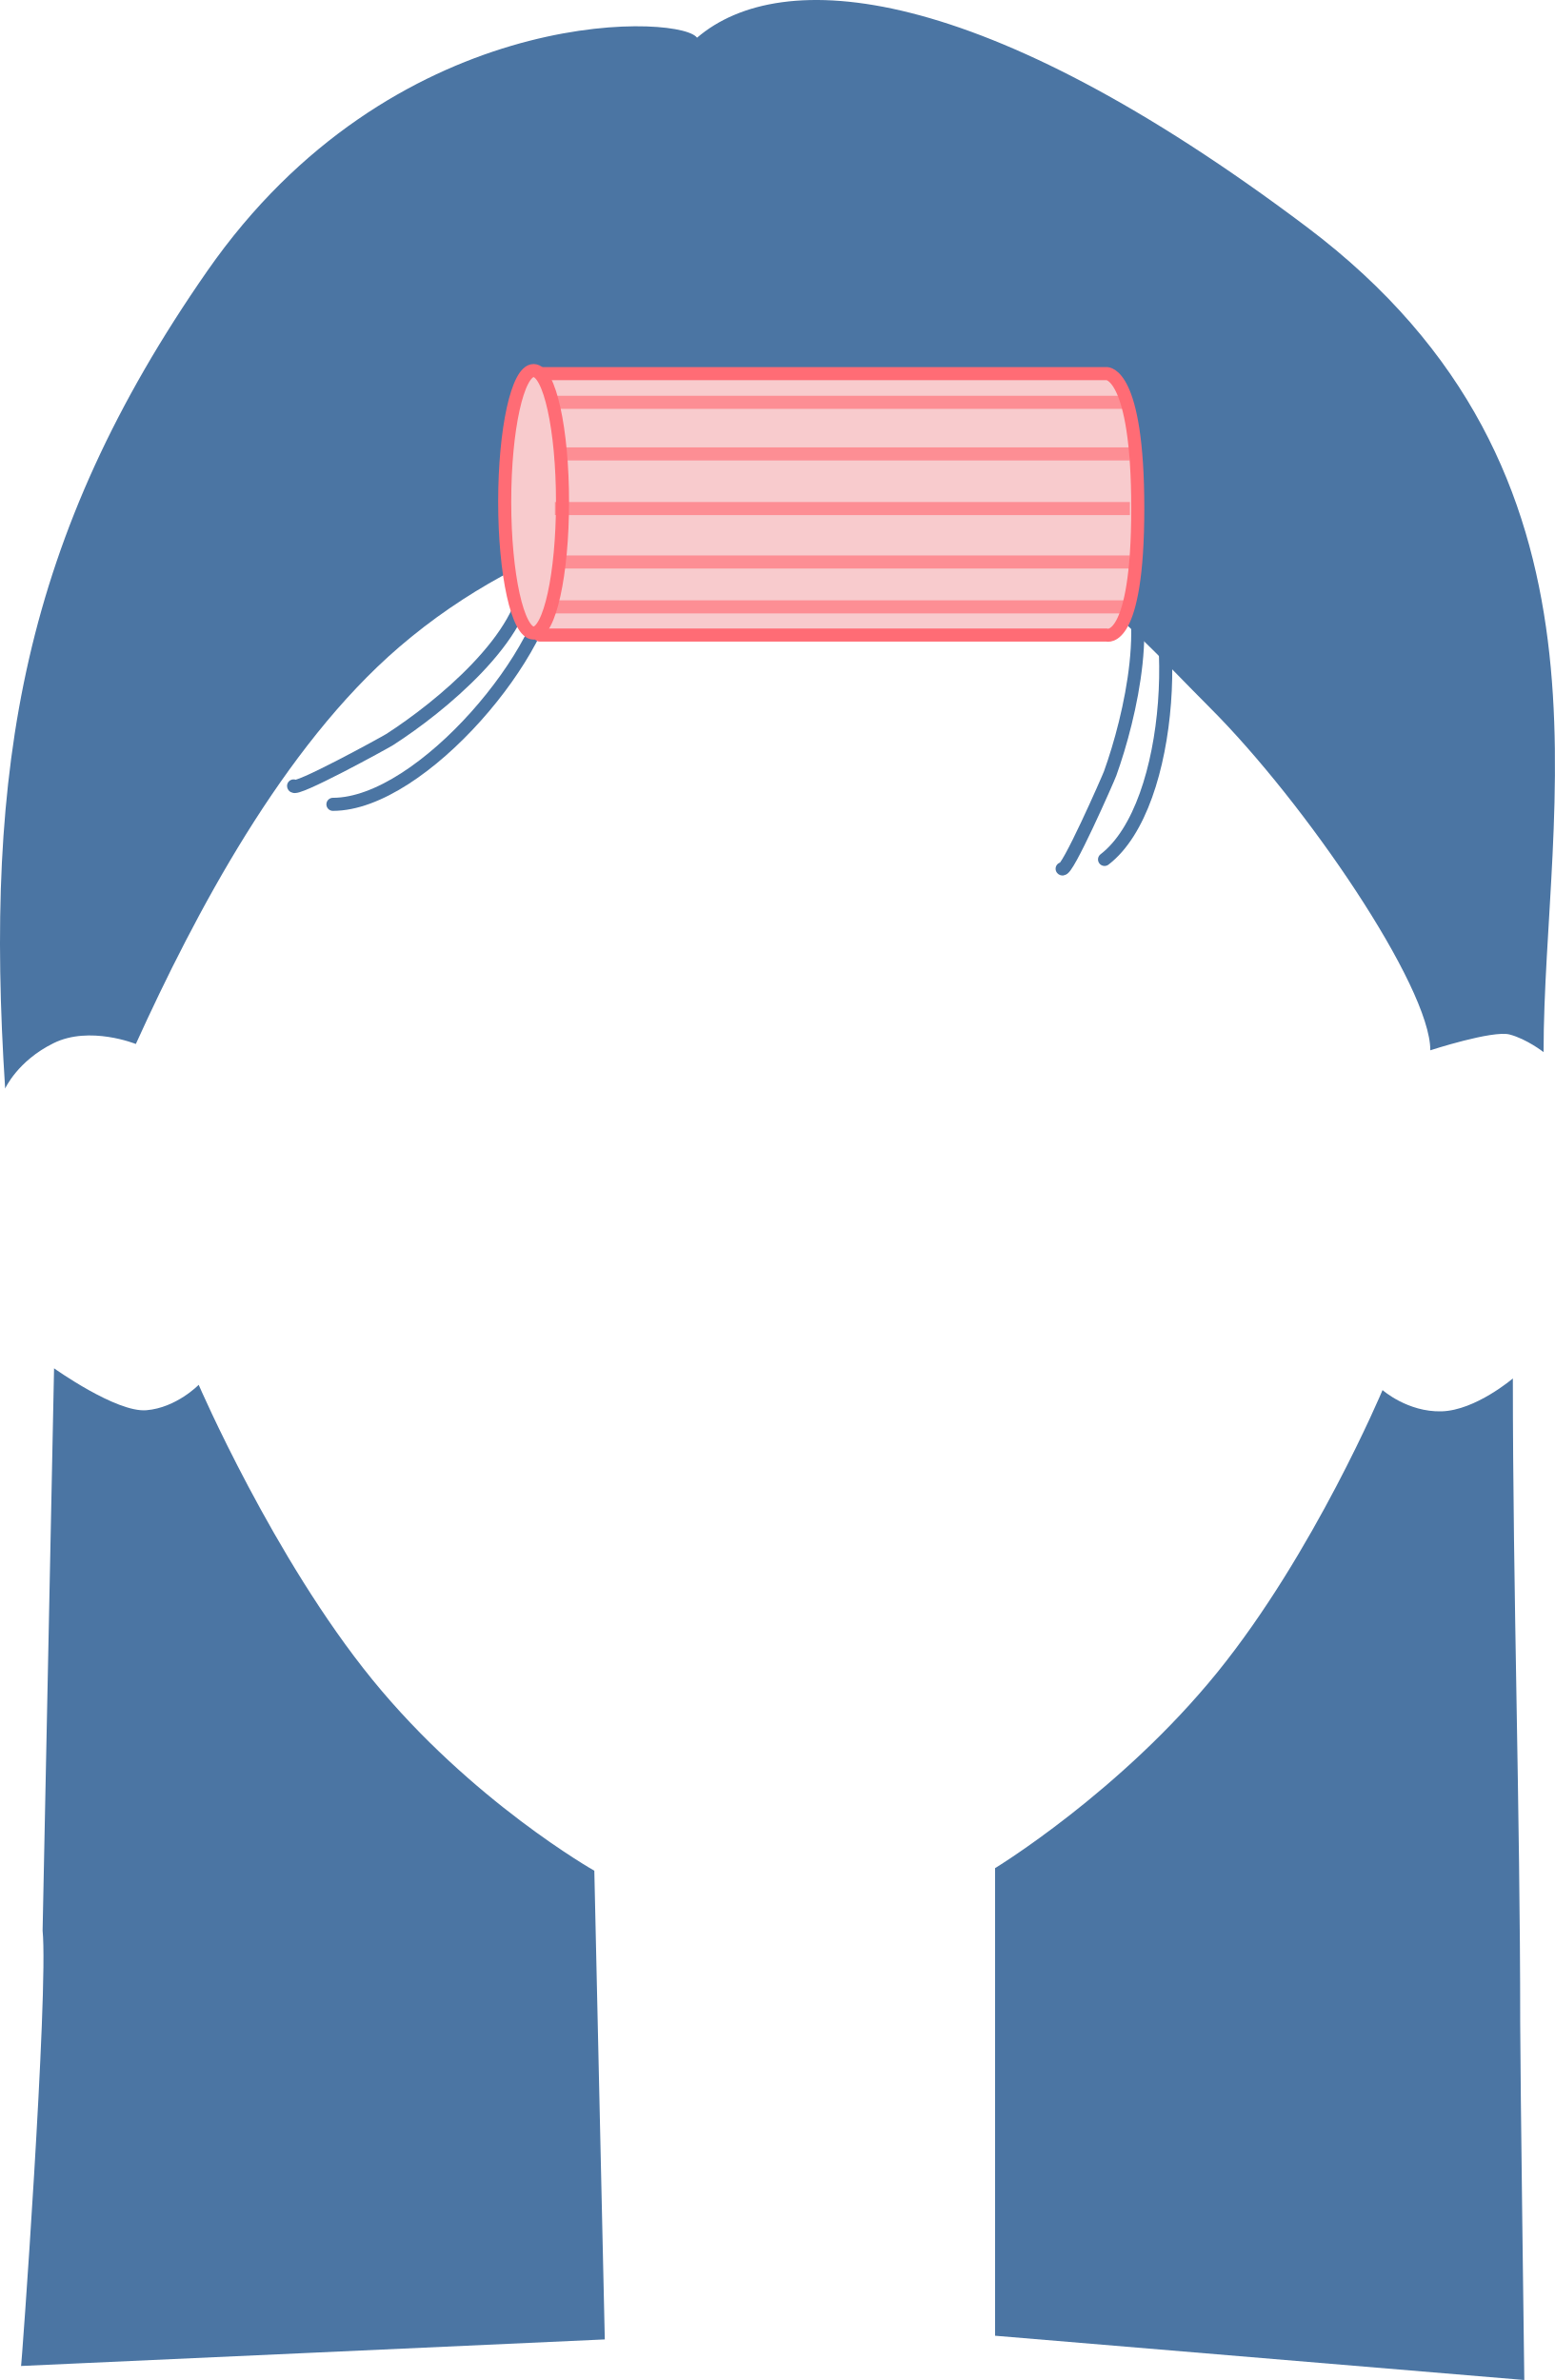
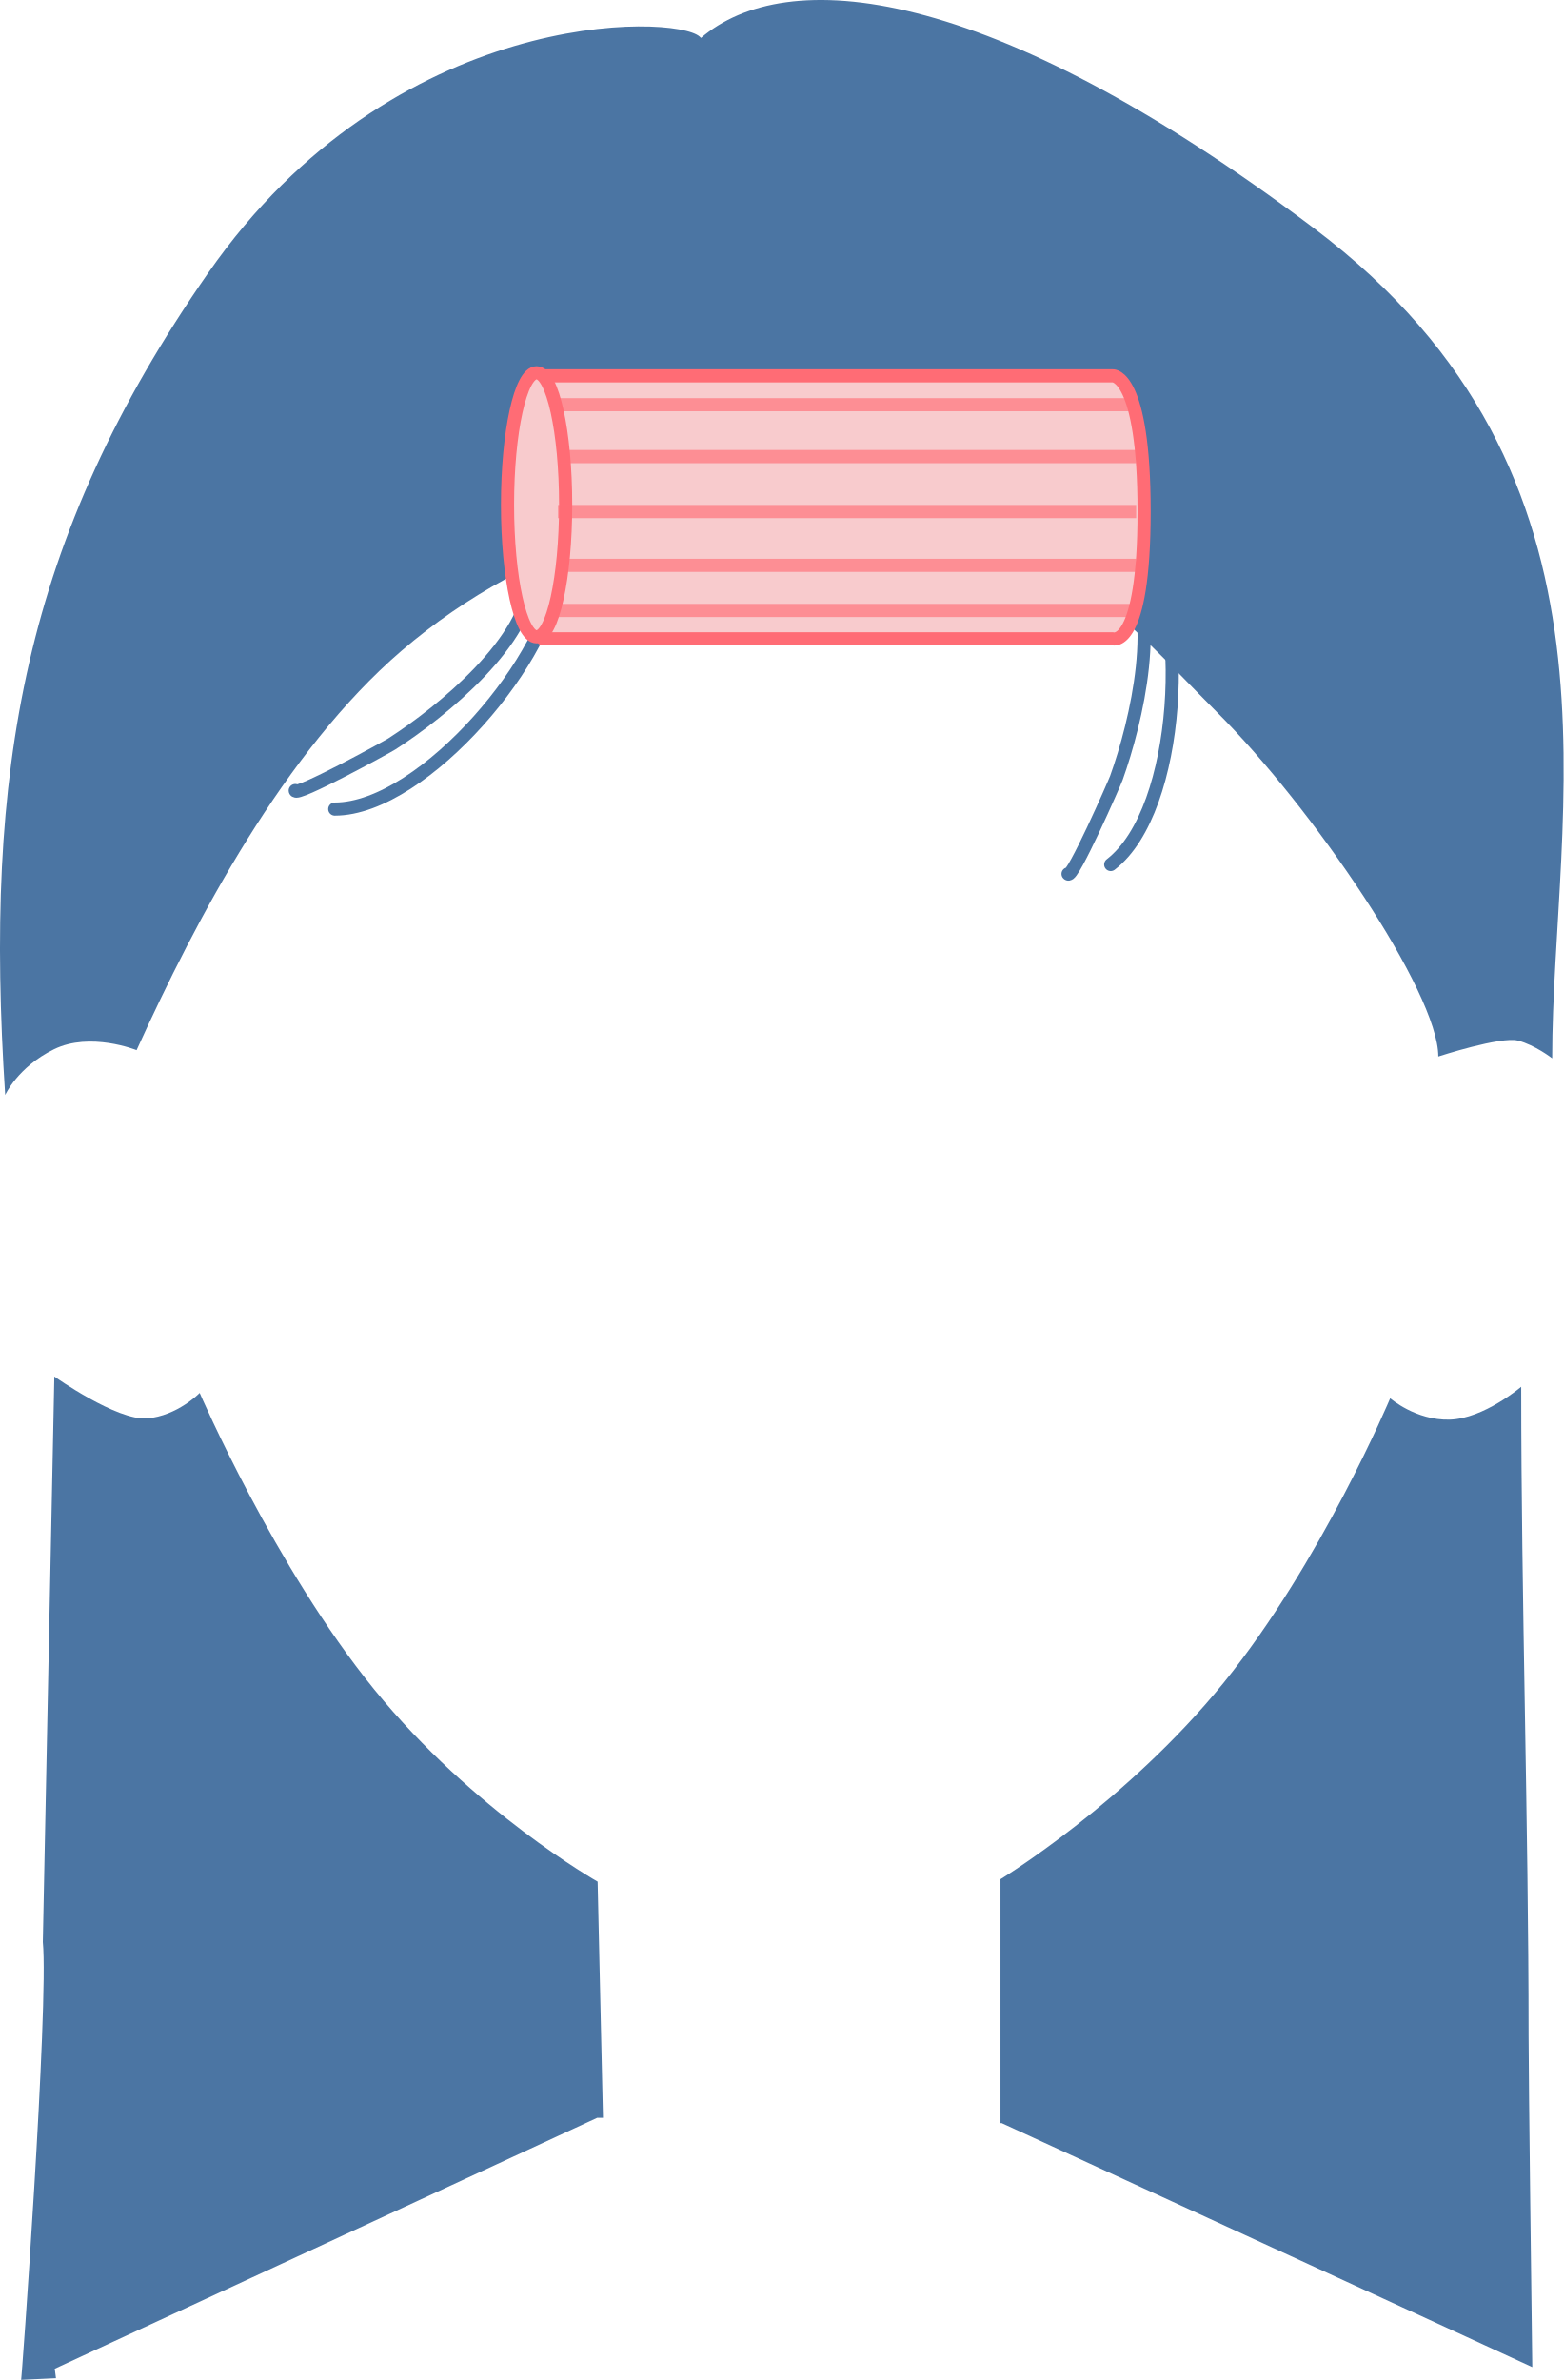
- <svg xmlns="http://www.w3.org/2000/svg" height="100%" stroke-miterlimit="10" style="fill-rule:nonzero;clip-rule:evenodd;stroke-linecap:round;stroke-linejoin:round;" version="1.1" viewBox="132.084 76.759 118.99 182.169" width="100%" xml:space="preserve">
+ <svg xmlns="http://www.w3.org/2000/svg" height="100%" stroke-miterlimit="10" style="fill-rule:nonzero;clip-rule:evenodd;stroke-linecap:round;stroke-linejoin:round;" version="1.1" viewBox="132.084 76.759 118.99 181.098" width="100%" xml:space="preserve">
  <defs />
  <g id="Hair-long-straight">
    <path d="M142.479 156.668C147.02 146.669 153.744 133.932 162.617 126.297C172.635 117.677 185.055 114.768 193.808 114.768C210.312 114.768 217.395 123.651 224.68 130.937C231.966 138.222 241.536 152.27 241.536 157.151C241.536 157.151 246.295 155.6 247.602 155.941C248.909 156.281 250.202 157.29 250.202 157.29C250.202 138.627 257.102 112.98 232.093 94.14C207.085 75.301 191.861 74.11 185.408 79.659C185.146 79.883 185.941 80.091 185.331 79.547C183.398 77.822 162.065 77.2 147.934 97.517C133.803 117.835 130.875 135.46 132.478 160.079C132.478 160.079 133.421 157.964 136.186 156.603C138.95 155.241 142.479 156.668 142.479 156.668Z" fill="#4b75a3" fill-rule="nonzero" opacity="1" stroke="none" />
-     <path d="M247.852 182.267C247.852 198.524 248.414 215.379 248.414 231.644C248.414 235.037 248.728 258.928 248.728 258.928L208.229 255.54L208.229 219.749C208.229 219.749 217.819 213.916 225.232 204.768C232.645 195.62 237.88 183.158 237.88 183.158C237.88 183.158 239.799 184.857 242.398 184.785C244.996 184.713 247.852 182.267 247.852 182.267Z" fill="#4b75a3" fill-rule="nonzero" opacity="1" stroke="none" />
-     <path d="M135.344 224.525C135.808 229.267 133.692 258.567 133.692 257.855L178.365 255.822L177.563 219.946C177.563 219.946 168.147 214.618 160.578 205.32C153.009 196.022 147.288 182.755 147.288 182.755C147.288 182.755 145.589 184.509 143.285 184.7C140.981 184.89 136.221 181.491 136.221 181.491" fill="#4b75a3" fill-rule="nonzero" opacity="1" stroke="none" />
+     <g opacity="1">
+       <path d="M247.844 182.281C247.844 182.281 245.005 184.709 242.406 184.781C239.808 184.853 237.875 183.156 237.875 183.156C237.875 183.156 232.631 195.634 225.219 204.781C217.806 213.929 208.219 219.75 208.219 219.75L208.219 238.312L208.312 238.312L248.688 256.875C248.647 253.77 248.406 234.794 248.406 231.656C248.406 215.391 247.844 198.538 247.844 182.281Z" fill="#4b75a3" fill-rule="nonzero" opacity="1" stroke="none" />
+       <path d="M136.219 181.5L135.344 224.531C135.808 229.272 133.687 258.556 133.688 257.844L136.344 257.719L136.25 257L177.531 237.906L177.969 237.906L177.562 219.937C177.562 219.937 168.131 214.61 160.562 205.312C152.994 196.015 147.281 182.75 147.281 182.75C147.281 182.75 145.585 184.497 143.281 184.687C140.977 184.878 136.219 181.5 136.219 181.5Z" fill="#4b75a3" fill-rule="nonzero" opacity="1" stroke="none" />
+     </g>
    <path d="M174.321 120.487C174.321 126.338 164.386 138.324 157.56 138.324" fill="none" opacity="1" stroke="#4b75a3" stroke-linecap="round" stroke-linejoin="round" stroke-width="1" />
    <path d="M219.048 118.187C222.609 122.83 222.023 138.386 216.607 142.541" fill="none" opacity="1" stroke="#4b75a3" stroke-linecap="round" stroke-linejoin="round" stroke-width="1" />
    <path d="M172.421 120.755C172.421 125.427 165.754 130.889 161.907 133.363C161.563 133.584 154.551 137.434 154.551 136.915" fill="none" opacity="1" stroke="#4b75a3" stroke-linecap="round" stroke-linejoin="round" stroke-width="1" />
    <path d="M217.703 119.556C220.547 123.263 218.583 131.655 217.036 135.96C216.898 136.344 213.678 143.668 213.361 143.255" fill="none" opacity="1" stroke="#4b75a3" stroke-linecap="round" stroke-linejoin="round" stroke-width="1" />
    <g opacity="1">
      <path d="M173.394 105.357L216.775 105.357C216.775 105.357 219.149 105.202 219.149 115.67C219.149 126.138 216.775 125.367 216.775 125.367L173.394 125.367L173.394 105.357Z" fill="#f8cbcd" fill-rule="nonzero" opacity="1" stroke="#ff6c75" stroke-linecap="butt" stroke-linejoin="round" stroke-width="1" />
      <path d="M170.705 115.168C170.705 109.62 171.696 105.123 172.917 105.123C174.139 105.123 175.129 109.62 175.129 115.168C175.129 120.716 174.139 125.214 172.917 125.214C171.696 125.214 170.705 120.716 170.705 115.168Z" fill="#f8cbcd" fill-rule="nonzero" opacity="1" stroke="#ff6c75" stroke-linecap="butt" stroke-linejoin="round" stroke-width="1" />
      <path d="M174.547 107.551L218.545 107.551" fill="none" opacity="1" stroke="#ff6c75" stroke-linecap="butt" stroke-linejoin="round" stroke-opacity="0.648" stroke-width="1" />
      <path d="M174.547 111.501L218.545 111.501" fill="none" opacity="1" stroke="#ff6c75" stroke-linecap="butt" stroke-linejoin="round" stroke-opacity="0.648" stroke-width="1" />
      <path d="M174.547 115.683L218.545 115.683" fill="none" opacity="1" stroke="#ff6c75" stroke-linecap="butt" stroke-linejoin="round" stroke-opacity="0.648" stroke-width="1" />
      <path d="M174.547 119.777L218.545 119.777" fill="none" opacity="1" stroke="#ff6c75" stroke-linecap="butt" stroke-linejoin="round" stroke-opacity="0.648" stroke-width="1" />
      <path d="M174.435 123.211L218.433 123.211" fill="none" opacity="1" stroke="#ff6c75" stroke-linecap="butt" stroke-linejoin="round" stroke-opacity="0.648" stroke-width="1" />
    </g>
  </g>
</svg>
